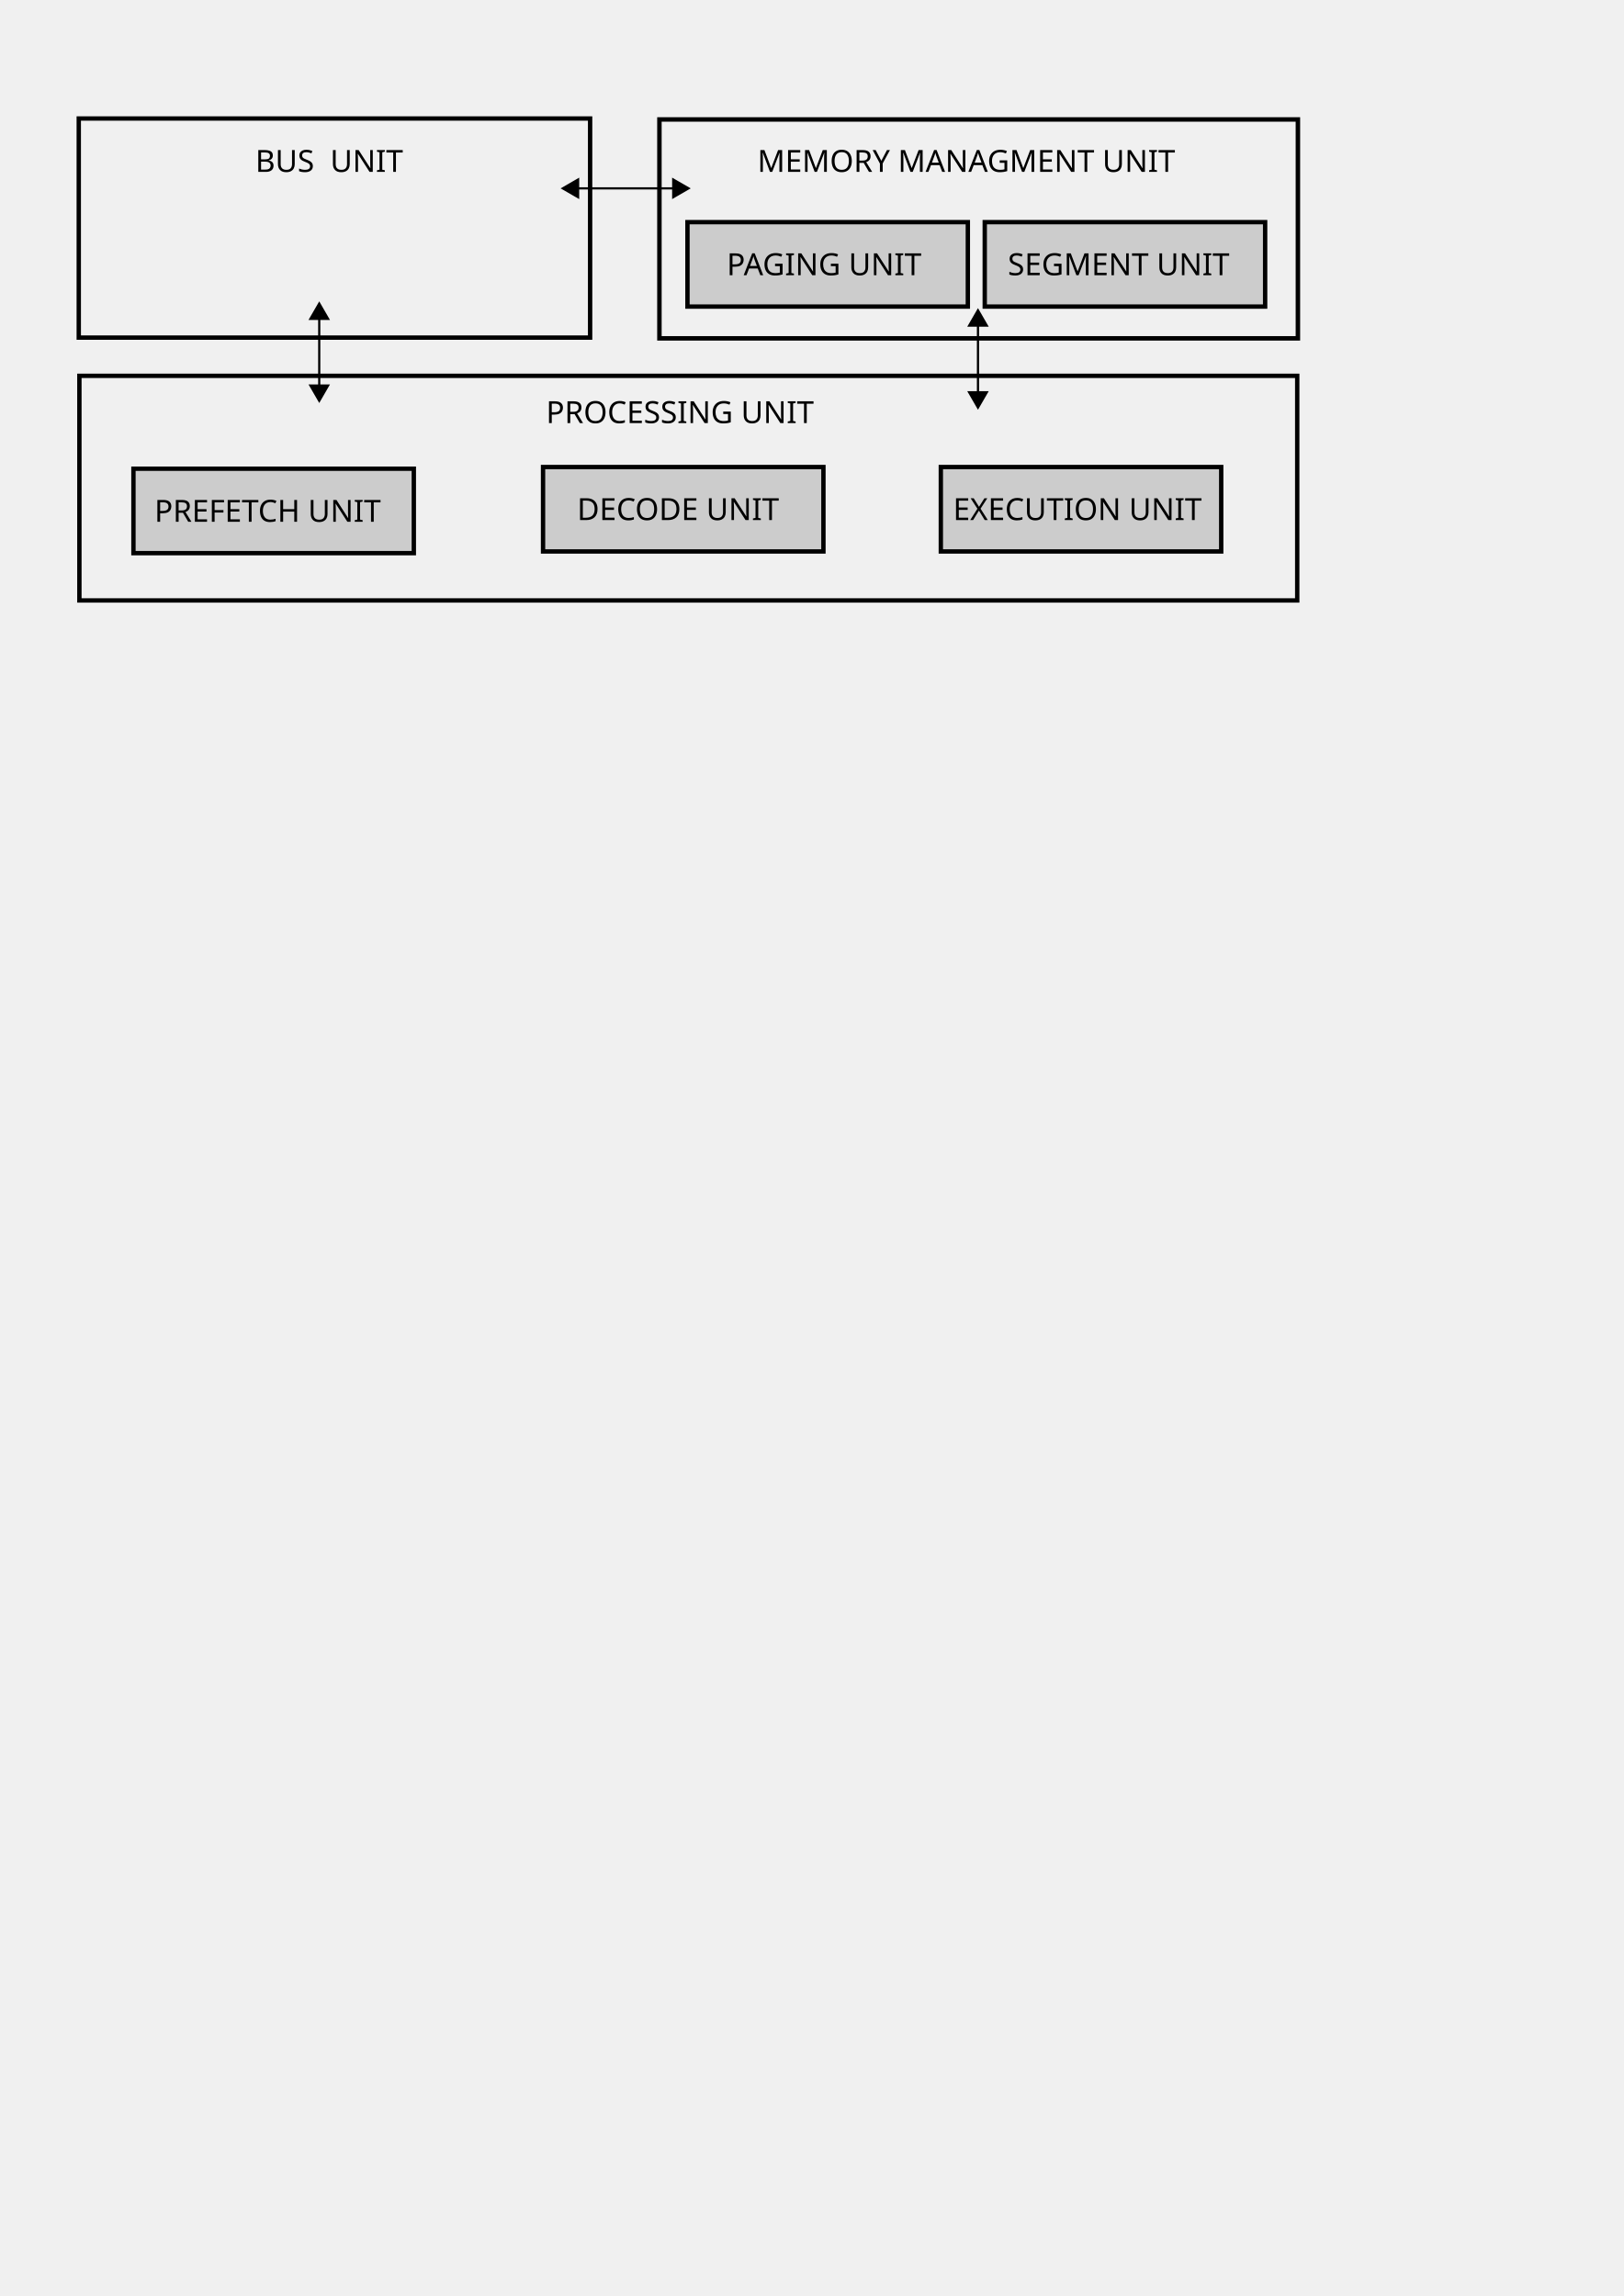
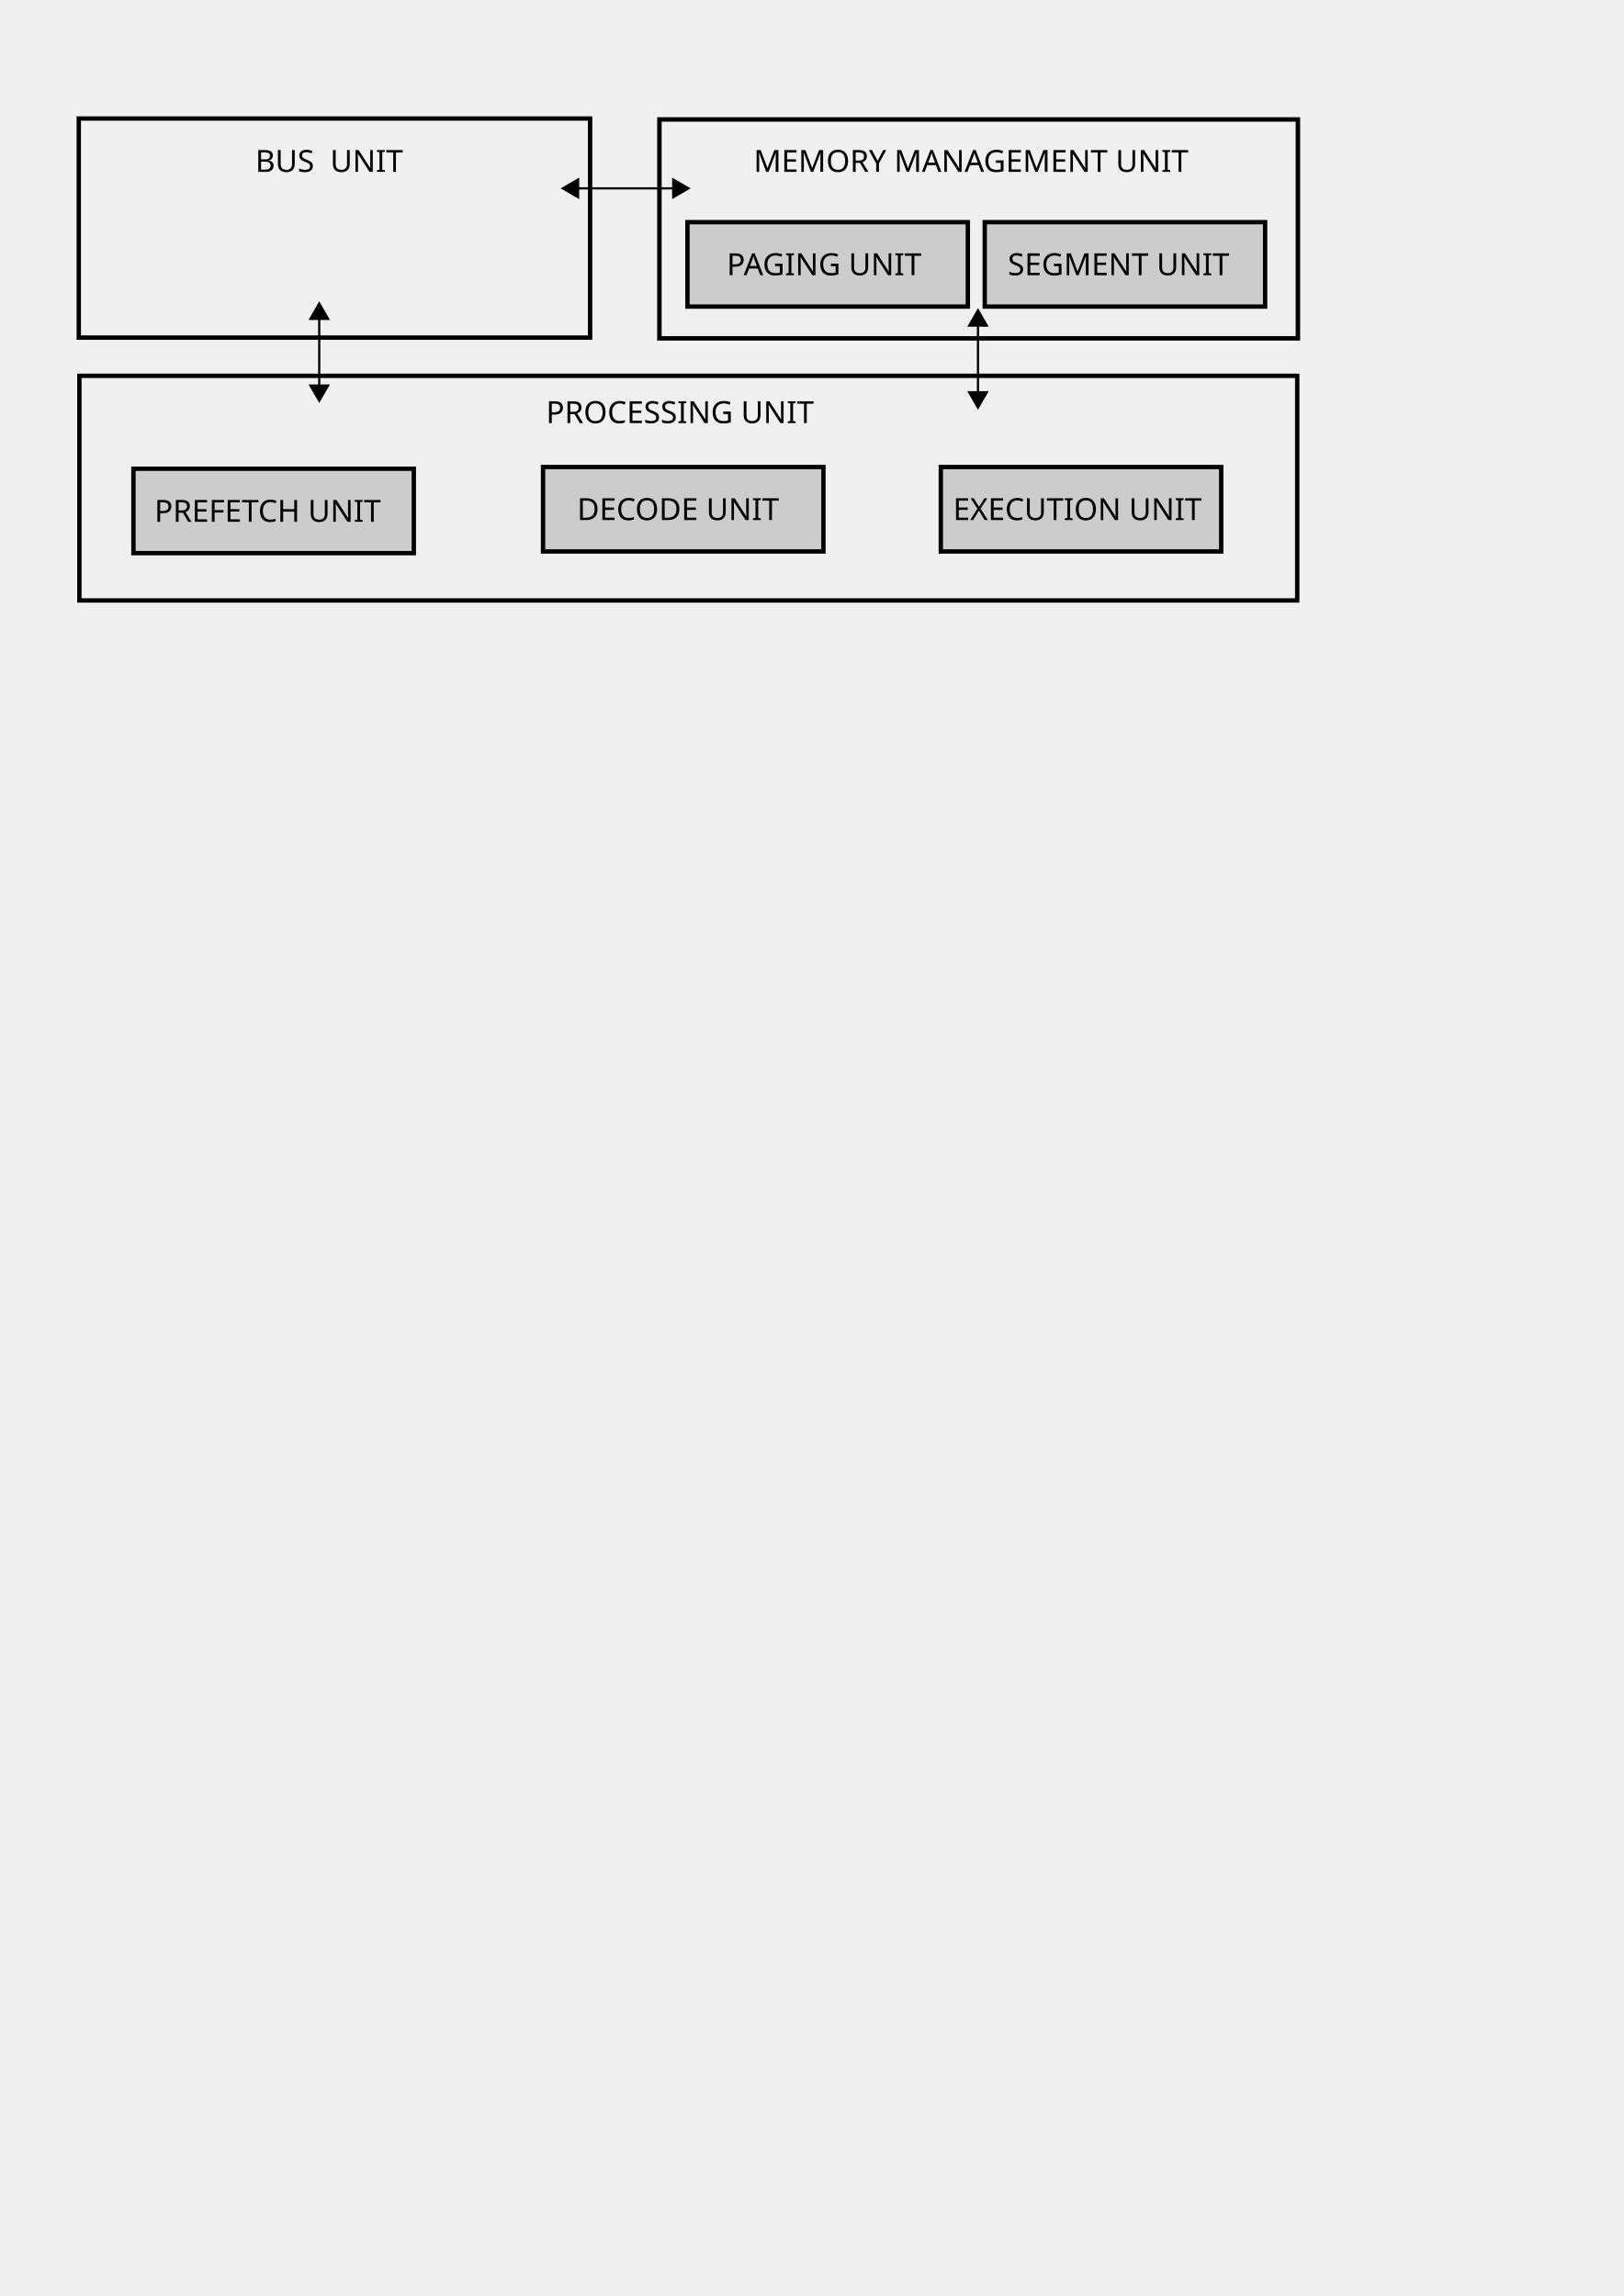
<svg xmlns="http://www.w3.org/2000/svg" width="210mm" height="297mm" viewBox="0 0 744.094 1052.362" id="svg2" version="1.1">
  <defs id="defs4">
    <marker orient="auto" refY="0.0" refX="0.0" id="TriangleOutL" style="overflow:visible">
      <path id="path4343" d="M 5.77,0.0 L -2.88,5.0 L -2.88,-5.0 L 5.77,0.0 z " style="fill-rule:evenodd;stroke:#000000;stroke-width:1pt;stroke-opacity:1;fill:#000000;fill-opacity:1" transform="scale(0.8)" />
    </marker>
    <marker orient="auto" refY="0.0" refX="0.0" id="TriangleInL" style="overflow:visible">
      <path id="path4334" d="M 5.77,0.0 L -2.88,5.0 L -2.88,-5.0 L 5.77,0.0 z " style="fill-rule:evenodd;stroke:#000000;stroke-width:1pt;stroke-opacity:1;fill:#000000;fill-opacity:1" transform="scale(-0.8)" />
    </marker>
    <marker orient="auto" refY="0" refX="0" id="TriangleInL-5" style="overflow:visible">
      <path id="path4334-7" d="m 5.77,0 -8.65,5 0,-10 8.65,5 z" style="fill:#000000;fill-opacity:1;fill-rule:evenodd;stroke:#000000;stroke-width:1pt;stroke-opacity:1" transform="scale(-0.8,-0.8)" />
    </marker>
    <marker orient="auto" refY="0" refX="0" id="TriangleOutL-9" style="overflow:visible">
      <path id="path4343-1" d="m 5.77,0 -8.65,5 0,-10 8.65,5 z" style="fill:#000000;fill-opacity:1;fill-rule:evenodd;stroke:#000000;stroke-width:1pt;stroke-opacity:1" transform="scale(0.8,0.8)" />
    </marker>
    <marker orient="auto" refY="0" refX="0" id="TriangleInL-5-4" style="overflow:visible">
      <path id="path4334-7-6" d="m 5.77,0 -8.65,5 0,-10 8.65,5 z" style="fill:#000000;fill-opacity:1;fill-rule:evenodd;stroke:#000000;stroke-width:1pt;stroke-opacity:1" transform="scale(-0.8,-0.8)" />
    </marker>
    <marker orient="auto" refY="0" refX="0" id="TriangleOutL-9-0" style="overflow:visible">
      <path id="path4343-1-0" d="m 5.77,0 -8.65,5 0,-10 8.65,5 z" style="fill:#000000;fill-opacity:1;fill-rule:evenodd;stroke:#000000;stroke-width:1pt;stroke-opacity:1" transform="scale(0.8,0.8)" />
    </marker>
    <marker orient="auto" refY="0" refX="0" id="TriangleInL-5-9" style="overflow:visible">
      <path id="path4334-7-1" d="m 5.77,0 -8.65,5 0,-10 8.65,5 z" style="fill:#000000;fill-opacity:1;fill-rule:evenodd;stroke:#000000;stroke-width:1pt;stroke-opacity:1" transform="scale(-0.8,-0.8)" />
    </marker>
    <marker orient="auto" refY="0" refX="0" id="TriangleOutL-9-3" style="overflow:visible">
      <path id="path4343-1-9" d="m 5.77,0 -8.65,5 0,-10 8.65,5 z" style="fill:#000000;fill-opacity:1;fill-rule:evenodd;stroke:#000000;stroke-width:1pt;stroke-opacity:1" transform="scale(0.8,0.8)" />
    </marker>
  </defs>
  <g id="layer1">
    <rect style="fill:#ffffff;fill-opacity:0;stroke:#000000;stroke-width:2;stroke-linecap:butt;stroke-miterlimit:4;stroke-dasharray:none;stroke-dashoffset:0;stroke-opacity:1" id="rect4136" width="234.335" height="100.422" x="36.096" y="54.316" />
    <text xml:space="preserve" style="font-style:normal;font-weight:normal;font-size:14px;line-height:125%;font-family:Sans;letter-spacing:0px;word-spacing:0px;fill:#000000;fill-opacity:1;stroke:none;stroke-width:1px;stroke-linecap:butt;stroke-linejoin:miter;stroke-opacity:1" x="117.013" y="78.785" id="text4138">
      <tspan id="tspan4140" x="117.013" y="78.785">BUS  UNIT</tspan>
    </text>
    <rect style="fill:#ffffff;fill-opacity:0;stroke:#000000;stroke-width:2.045;stroke-linecap:butt;stroke-miterlimit:4;stroke-dasharray:none;stroke-dashoffset:0;stroke-opacity:1" id="rect4142" width="292.594" height="100.332" x="302.192" y="54.749" />
-     <text xml:space="preserve" style="font-style:normal;font-weight:normal;font-size:14px;line-height:125%;font-family:Sans;letter-spacing:0px;word-spacing:0px;fill:#000000;fill-opacity:1;stroke:none;stroke-width:1px;stroke-linecap:butt;stroke-linejoin:miter;stroke-opacity:1" x="347.088" y="78.785" id="text4144">
-       <tspan id="tspan4146" x="347.088" y="78.785">MEMORY MANAGMENT UNIT</tspan>
+     <text xml:space="preserve" style="font-style:normal;font-weight:normal;font-size:14px;line-height:125%;font-family:Sans;letter-spacing:0px;word-spacing:0px;fill:#000000;fill-opacity:1;stroke:none;stroke-width:2.045;stroke-linecap:butt;stroke-linejoin:miter;stroke-miterlimit:4;stroke-dasharray:none;stroke-opacity:1" x="345.383" y="78.785" id="text4144">
+       <tspan id="tspan4146" x="345.383" y="78.785">MEMORY MANAGEMENT UNIT</tspan>
    </text>
    <rect style="fill:#ffffff;fill-opacity:0;stroke:#000000;stroke-width:2;stroke-linecap:butt;stroke-miterlimit:4;stroke-dasharray:none;stroke-dashoffset:0;stroke-opacity:1" id="rect4162" width="558.096" height="102.95" x="36.381" y="172.258" />
    <text xml:space="preserve" style="font-style:normal;font-weight:normal;font-size:14px;line-height:125%;font-family:Sans;letter-spacing:0px;word-spacing:0px;fill:#000000;fill-opacity:1;stroke:none;stroke-width:1px;stroke-linecap:butt;stroke-linejoin:miter;stroke-opacity:1" x="250.235" y="193.931" id="text4164">
      <tspan id="tspan4166" x="250.235" y="193.931">PROCESSING UNIT</tspan>
    </text>
    <rect style="fill:#cccccc;fill-opacity:1;stroke:#000000;stroke-width:2;stroke-linecap:butt;stroke-miterlimit:4;stroke-dasharray:none;stroke-dashoffset:0;stroke-opacity:1" id="rect4168" width="128.494" height="38.703" x="315.042" y="101.818" />
    <text xml:space="preserve" style="font-style:normal;font-weight:normal;font-size:14px;line-height:125%;font-family:Sans;letter-spacing:0px;word-spacing:0px;fill:#000000;fill-opacity:1;stroke:none;stroke-width:1px;stroke-linecap:butt;stroke-linejoin:miter;stroke-opacity:1" x="333.044" y="126.136" id="text4170">
      <tspan id="tspan4172" x="333.044" y="126.136">PAGING UNIT</tspan>
    </text>
    <rect style="fill:#cccccc;fill-opacity:1;stroke:#000000;stroke-width:2;stroke-linecap:butt;stroke-miterlimit:4;stroke-dasharray:none;stroke-dashoffset:0;stroke-opacity:1" id="rect4168-1" width="128.494" height="38.703" x="451.276" y="101.818" />
    <text xml:space="preserve" style="font-style:normal;font-weight:normal;font-size:14px;line-height:125%;font-family:Sans;letter-spacing:0px;word-spacing:0px;fill:#000000;fill-opacity:1;stroke:none;stroke-width:1px;stroke-linecap:butt;stroke-linejoin:miter;stroke-opacity:1" x="461.834" y="126.136" id="text4170-8">
      <tspan id="tspan4172-7" x="461.834" y="126.136">SEGMENT UNIT</tspan>
    </text>
    <rect style="fill:#cccccc;fill-opacity:1;stroke:#000000;stroke-width:2;stroke-linecap:butt;stroke-miterlimit:4;stroke-dasharray:none;stroke-dashoffset:0;stroke-opacity:1" id="rect4168-8" width="128.494" height="38.703" x="61.151" y="214.831" />
    <text xml:space="preserve" style="font-style:normal;font-weight:normal;font-size:14px;line-height:125%;font-family:Sans;letter-spacing:0px;word-spacing:0px;fill:#000000;fill-opacity:1;stroke:none;stroke-width:1px;stroke-linecap:butt;stroke-linejoin:miter;stroke-opacity:1" x="70.761" y="239.149" id="text4170-88">
      <tspan id="tspan4172-8" x="70.761" y="239.149">PREFETCH UNIT</tspan>
    </text>
    <rect style="fill:#cccccc;fill-opacity:1;stroke:#000000;stroke-width:2;stroke-linecap:butt;stroke-miterlimit:4;stroke-dasharray:none;stroke-dashoffset:0;stroke-opacity:1" id="rect4168-4" width="128.494" height="38.703" x="248.858" y="214.057" />
    <text xml:space="preserve" style="font-style:normal;font-weight:normal;font-size:14px;line-height:125%;font-family:Sans;letter-spacing:0px;word-spacing:0px;fill:#000000;fill-opacity:1;stroke:none;stroke-width:1px;stroke-linecap:butt;stroke-linejoin:miter;stroke-opacity:1" x="264.469" y="238.375" id="text4170-83">
      <tspan id="tspan4172-2" x="264.469" y="238.375">DECODE UNIT</tspan>
    </text>
    <rect style="fill:#cccccc;fill-opacity:1;stroke:#000000;stroke-width:2;stroke-linecap:butt;stroke-miterlimit:4;stroke-dasharray:none;stroke-dashoffset:0;stroke-opacity:1" id="rect4168-86" width="128.494" height="38.703" x="431.151" y="214.057" />
    <text xml:space="preserve" style="font-style:normal;font-weight:normal;font-size:14px;line-height:125%;font-family:Sans;letter-spacing:0px;word-spacing:0px;fill:#000000;fill-opacity:1;stroke:none;stroke-width:1px;stroke-linecap:butt;stroke-linejoin:miter;stroke-opacity:1" x="436.761" y="238.375" id="text4170-4">
      <tspan id="tspan4172-85" x="436.761" y="238.375">EXECUTION UNIT</tspan>
    </text>
    <path style="fill:none;fill-rule:evenodd;stroke:#000000;stroke-width:1;stroke-linecap:butt;stroke-linejoin:miter;stroke-opacity:1;marker-start:url(#TriangleInL-5);marker-end:url(#TriangleOutL-9);stroke-miterlimit:4;stroke-dasharray:none" d="m 448.18,146.905 0,35.223" id="path4195-7" />
    <path style="fill:none;fill-rule:evenodd;stroke:#000000;stroke-width:1;stroke-linecap:butt;stroke-linejoin:miter;stroke-miterlimit:4;stroke-dasharray:none;stroke-opacity:1;marker-start:url(#TriangleInL-5-4);marker-end:url(#TriangleOutL-9-0)" d="m 146.297,143.809 0,35.223" id="path4195-7-5" />
    <path style="fill:none;fill-rule:evenodd;stroke:#000000;stroke-width:1;stroke-linecap:butt;stroke-linejoin:miter;stroke-miterlimit:4;stroke-dasharray:none;stroke-opacity:1;marker-start:url(#TriangleInL-5-9);marker-end:url(#TriangleOutL-9-3)" d="m 310.853,86.337 -48.258,0" id="path4195-7-3" />
  </g>
</svg>
